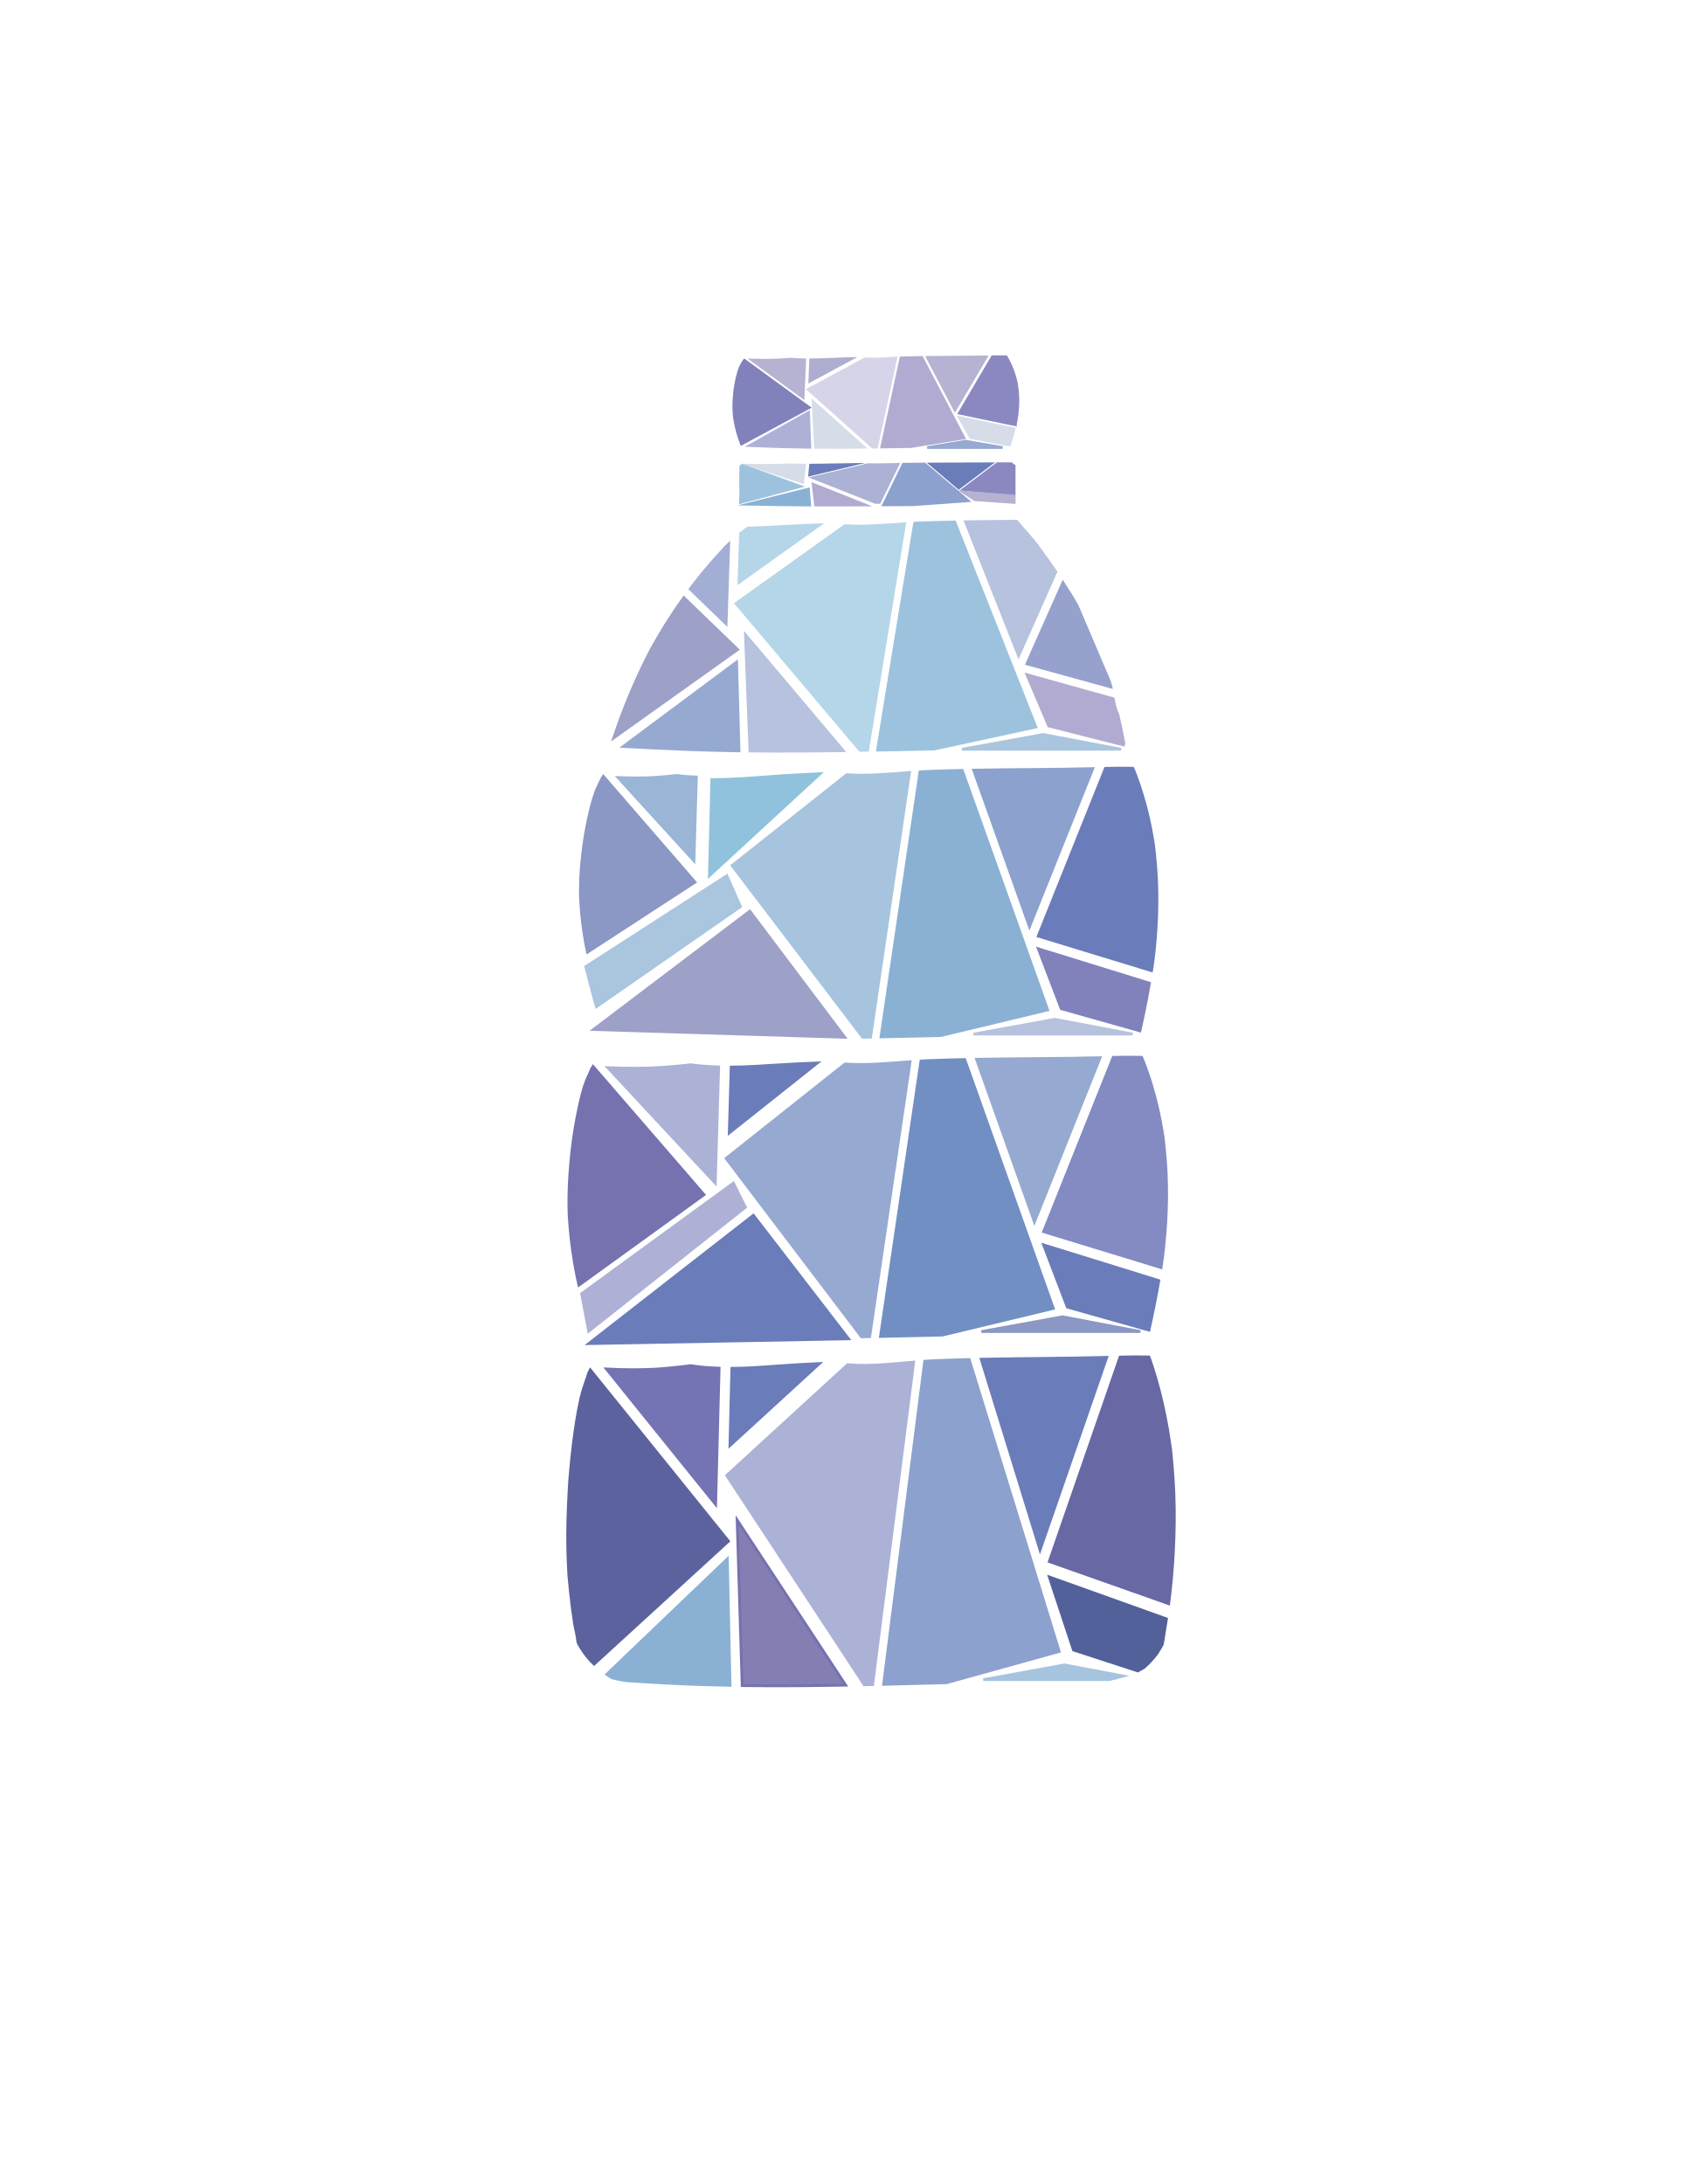
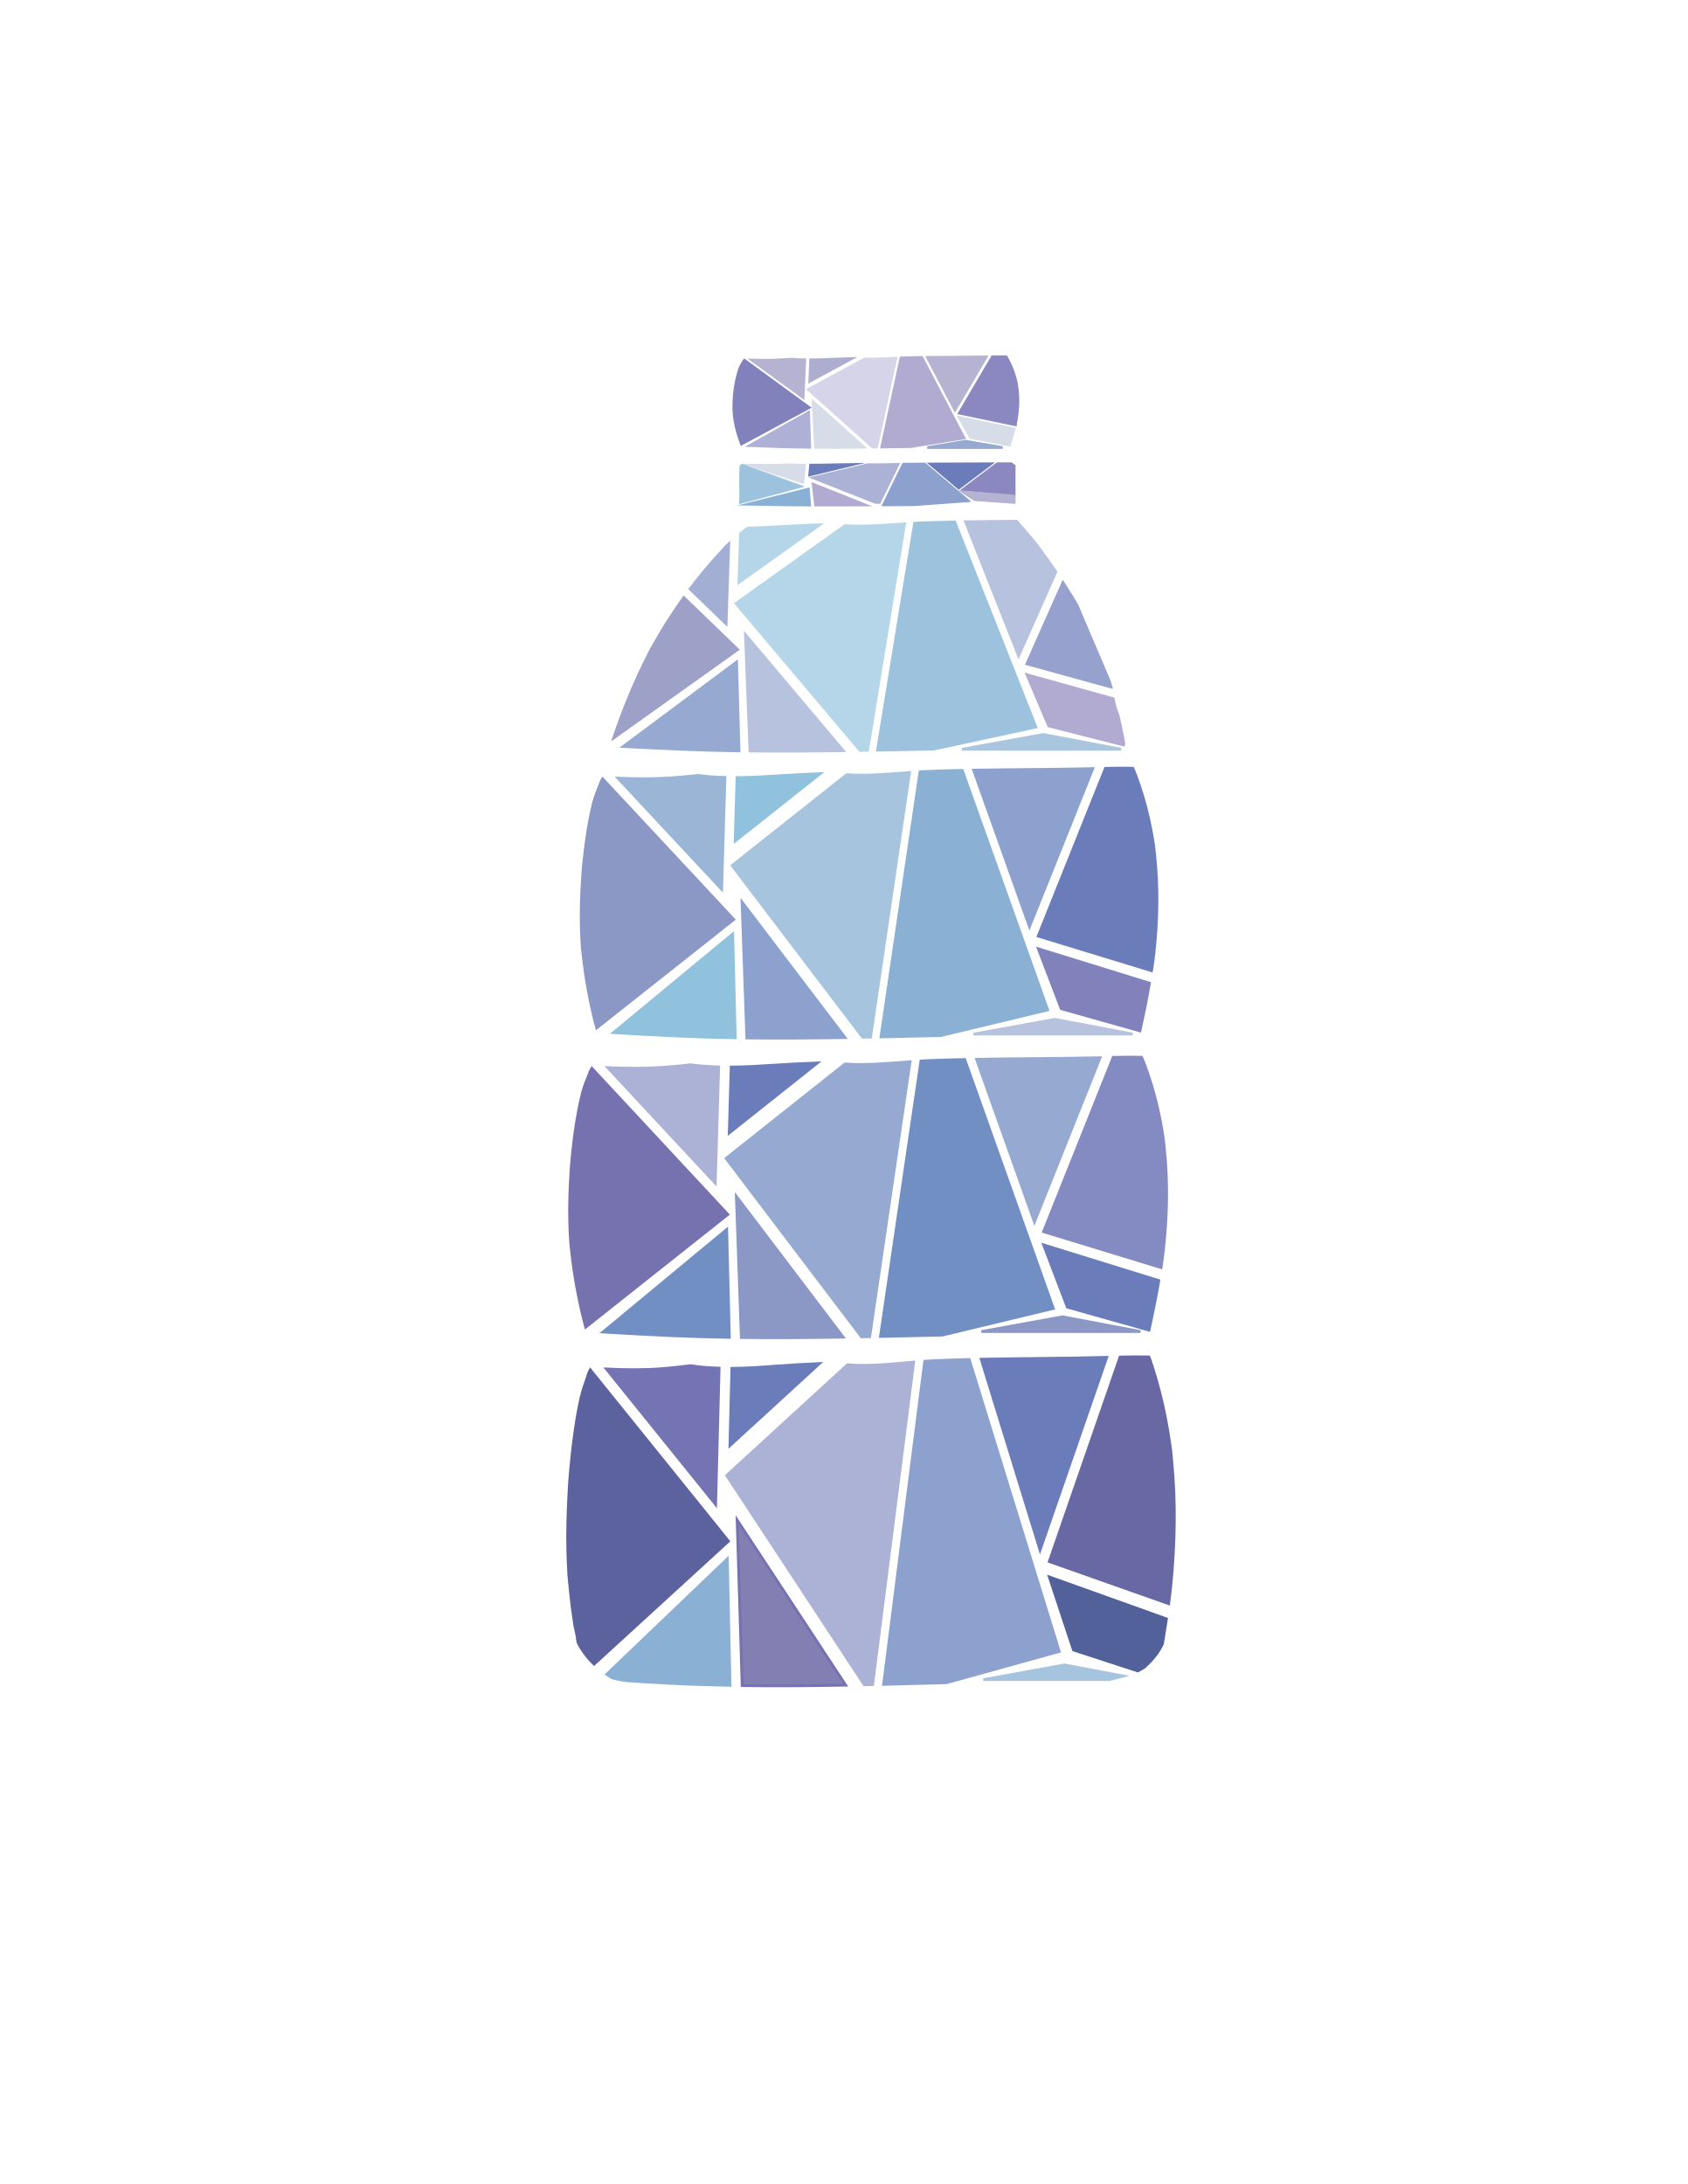
<svg xmlns="http://www.w3.org/2000/svg" version="1.1" x="0px" y="0px" width="612px" height="792px" viewBox="0 0 612 792" style="enable-background:new 0 0 612 792;" xml:space="preserve">
  <style type="text/css">
	.st0{fill:#9AB5D5;stroke:#9AB5D5;stroke-miterlimit:10;}
	.st1{fill:#91C2DD;stroke:#91C2DD;stroke-miterlimit:10;}
	.st2{fill:#A7C4DE;stroke:#A7C4DE;stroke-miterlimit:10;}
- 	.st3{fill:#9DA0C7;stroke:#9DA0C7;stroke-miterlimit:10;}
+ 	.st3{fill:#8CA1CD;stroke:#8CA1CD;stroke-miterlimit:10;}
	.st4{fill:#8AB1D4;stroke:#8AB1D4;stroke-miterlimit:10;}
- 	.st5{fill:#8CA1CD;stroke:#8CA1CD;stroke-miterlimit:10;}
- 	.st6{fill:#8B97C4;stroke:#8B97C4;stroke-miterlimit:10;}
- 	.st7{fill:#6A7CB9;stroke:#6A7CB9;stroke-miterlimit:10;}
- 	.st8{fill:#8182BC;stroke:#8182BC;stroke-miterlimit:10;}
- 	.st9{fill:#A2AED4;stroke:#A2AED4;stroke-miterlimit:10;}
- 	.st10{fill:#B5D6E8;stroke:#B5D6E8;stroke-miterlimit:10;}
- 	.st11{fill:#B6C2DE;stroke:#B6C2DE;stroke-miterlimit:10;}
- 	.st12{fill:#9DC2DD;stroke:#9DC2DD;stroke-miterlimit:10;}
+ 	.st5{fill:#8B97C4;stroke:#8B97C4;stroke-miterlimit:10;}
+ 	.st6{fill:#6A7CB9;stroke:#6A7CB9;stroke-miterlimit:10;}
+ 	.st7{fill:#8182BC;stroke:#8182BC;stroke-miterlimit:10;}
+ 	.st8{fill:#A2AED4;stroke:#A2AED4;stroke-miterlimit:10;}
+ 	.st9{fill:#B5D6E8;stroke:#B5D6E8;stroke-miterlimit:10;}
+ 	.st10{fill:#B6C2DE;stroke:#B6C2DE;stroke-miterlimit:10;}
+ 	.st11{fill:#9DC2DD;stroke:#9DC2DD;stroke-miterlimit:10;}
+ 	.st12{fill:#9DA0C7;stroke:#9DA0C7;stroke-miterlimit:10;}
	.st13{fill:#95A9D1;stroke:#95A9D1;stroke-miterlimit:10;}
	.st14{fill:#96A1CD;stroke:#96A1CD;stroke-miterlimit:10;}
	.st15{fill:#B2ABD1;stroke:#B2ABD1;stroke-miterlimit:10;}
	.st16{fill:#ABB2D6;stroke:#ABB2D6;stroke-miterlimit:10;}
	.st17{fill:#96A9D1;stroke:#96A9D1;stroke-miterlimit:10;}
	.st18{fill:#718FC3;stroke:#718FC3;stroke-miterlimit:10;}
	.st19{fill:#7671AF;stroke:#7671AF;stroke-miterlimit:10;}
- 	.st20{fill:#AEB1D5;stroke:#AEB1D5;stroke-miterlimit:10;}
- 	.st21{fill:#848AC2;stroke:#848AC2;stroke-miterlimit:10;}
- 	.st22{fill:#7473B3;stroke:#7473B3;stroke-miterlimit:10;}
- 	.st23{fill:#837FB2;stroke:#7671AF;stroke-miterlimit:10;}
- 	.st24{fill:#5C629D;stroke:#5C629D;stroke-miterlimit:10;}
- 	.st25{fill:#6868A5;stroke:#6868A5;stroke-miterlimit:10;}
- 	.st26{fill:#526199;stroke:#526199;stroke-miterlimit:10;}
- 	.st27{fill:#B5B2D2;stroke:#B5B2D2;stroke-miterlimit:10;}
- 	.st28{fill:#ADAECF;stroke:#ADAECF;stroke-miterlimit:10;}
- 	.st29{fill:#D6D4E8;stroke:#D6D4E8;stroke-miterlimit:10;}
- 	.st30{fill:#D6DDE9;stroke:#D6DDE9;stroke-miterlimit:10;}
+ 	.st20{fill:#848AC2;stroke:#848AC2;stroke-miterlimit:10;}
+ 	.st21{fill:#7473B3;stroke:#7473B3;stroke-miterlimit:10;}
+ 	.st22{fill:#837FB2;stroke:#7671AF;stroke-miterlimit:10;}
+ 	.st23{fill:#5C629D;stroke:#5C629D;stroke-miterlimit:10;}
+ 	.st24{fill:#6868A5;stroke:#6868A5;stroke-miterlimit:10;}
+ 	.st25{fill:#526199;stroke:#526199;stroke-miterlimit:10;}
+ 	.st26{fill:#B5B2D2;stroke:#B5B2D2;stroke-miterlimit:10;}
+ 	.st27{fill:#ADAECF;stroke:#ADAECF;stroke-miterlimit:10;}
+ 	.st28{fill:#D6D4E8;stroke:#D6D4E8;stroke-miterlimit:10;}
+ 	.st29{fill:#D6DDE9;stroke:#D6DDE9;stroke-miterlimit:10;}
+ 	.st30{fill:#AEB1D5;stroke:#AEB1D5;stroke-miterlimit:10;}
	.st31{fill:#8B88C1;stroke:#8B88C1;stroke-miterlimit:10;}
	.st32{fill:#AAC5DE;stroke:#AAC5DE;stroke-miterlimit:10;}
</style>
  <g id="Layer_1">
-     <path class="st0" d="M248.73,281.56c-0.22-0.01-0.44-0.03-0.66-0.05c-0.91-0.08-1.83-0.19-2.74-0.31   c-2.41,0.27-4.83,0.51-7.24,0.68c-4.66,0.32-9.35,0.27-14.02,0.07l27.56,30.25l0.88-30.44   C251.24,281.72,249.98,281.66,248.73,281.56z" />
-     <path class="st1" d="M277.92,281.72c-6.63,0.52-13.23,0.97-19.82,1.01l-0.88,34.83l40.16-37   C290.89,280.87,284.41,281.21,277.92,281.72z" />
+     <path class="st0" d="M257.71,281.68c-0.3-0.02-0.6-0.04-0.9-0.07c-1.25-0.11-2.49-0.25-3.74-0.42c-3.29,0.36-6.59,0.68-9.88,0.9   c-6.36,0.43-12.76,0.36-19.13,0.09l37.61,40.31l1.19-40.56C261.15,281.89,259.43,281.82,257.71,281.68z" />
+     <path class="st1" d="M282.45,281.32c-5.08,0.34-10.15,0.64-15.21,0.67l-0.68,22.99l30.82-24.42   C292.4,280.77,287.42,280.99,282.45,281.32z" />
    <path class="st2" d="M315.67,376.1l14.13-95.97c-7.59,0.56-15.18,1.33-22.77,0.79l-41.58,32.96l47.35,62.28   C313.75,376.14,314.71,376.12,315.67,376.1z" />
-     <polygon class="st3" points="271.87,330.41 215.19,373.34 306.33,376.16  " />
+     <path class="st3" d="M306.41,376.27l-37.35-49.13l1.73,49.27C282.66,376.55,294.53,376.46,306.41,376.27z" />
    <path class="st4" d="M341.07,375.55l38.82-9.32l-30.98-86.87c-4.09,0.09-8.18,0.2-12.27,0.36c-1.02,0.04-2.03,0.09-3.05,0.15   l-14.15,96.15C326.66,375.88,333.86,375.71,341.07,375.55z" />
-     <path class="st5" d="M353.03,279.28l20.25,56.78l22.96-57.33C381.84,279.06,367.43,279.03,353.03,279.28z" />
-     <path class="st6" d="M218.77,281.53c-0.15,0.21-0.29,0.42-0.44,0.64c-0.15,0.34-0.26,0.57-0.33,0.72   c-0.54,1.13-1.15,2.21-1.64,3.42c-0.34,0.85-1.01,3.46-0.32,0.72c-0.22,0.89-0.57,1.75-0.83,2.62c-0.95,3.19-1.72,6.49-2.37,9.83   c-0.33,1.67-0.61,3.34-0.89,5.03c0,0.01,0,0.01,0,0.02c-0.01,0.05-0.01,0.09-0.02,0.15c-0.09,0.62-0.18,1.24-0.26,1.87   c-0.55,4.14-0.99,8.29-1.15,12.48c-0.05,1.42-0.08,2.85-0.08,4.27c0,0.47,0.01,0.94,0.01,1.4c0,0.07,0.01,0.14,0.01,0.22   c0.12,2.15,0.22,4.28,0.42,6.41c0.22,2.36,0.51,4.7,0.86,7.01c0.15,0.97,0.31,1.94,0.48,2.91c0.09,0.48,0.17,0.96,0.26,1.44   c0.01,0.03,0.12,0.62,0.2,1.03c0.1,0.46,0.24,1.13,0.27,1.26c0.02,0.11,0.05,0.21,0.07,0.32l38.99-25.4L218.77,281.53z" />
-     <path class="st7" d="M417.67,351.21c0.04-0.28,0.27-1.86,0.4-2.76c0.09-0.76,0.33-2.77,0.37-3.1c0.31-2.89,0.56-5.78,0.74-8.68   c0.36-5.85,0.44-11.72,0.18-17.58c-0.15-3.23-0.41-6.45-0.75-9.67c-0.11-0.99-0.22-1.98-0.33-2.97c-0.06-0.31-0.24-1.5-0.37-2.28   c-0.87-5.23-2.05-10.41-3.57-15.48c-0.76-2.53-1.6-5.03-2.52-7.49c-0.28-0.74-1.85-4.35-0.42-1.12c-0.22-0.5-0.44-1-0.66-1.5   c-3.31-0.07-6.61-0.03-9.92,0.04l-24.37,60.85l41.08,12.54C417.58,351.75,417.63,351.48,417.67,351.21z" />
-     <path class="st8" d="M416.79,356.54l-40.31-12.48l8.31,21.73l28.54,8.04C414.61,368.09,415.79,362.34,416.79,356.54z" />
-     <path class="st9" d="M263.79,197.71c-0.89,0.83-1.67,1.75-2.48,2.62c-3.76,4.06-7.28,8.26-10.56,12.57   c-0.18,0.23-0.34,0.47-0.52,0.7l13.05,12.6l0.95-28.93C263.16,198.29,262.04,199.35,263.79,197.71z" />
-     <path class="st10" d="M271.13,191.49c-0.88,0.65-1.75,1.3-2.62,1.96l-0.58,17.76l29.28-20.9c-4.73,0.18-9.46,0.37-14.19,0.65   C279.04,191.2,275.08,191.41,271.13,191.49z" />
-     <path class="st10" d="M314.59,272.09l13.42-82.15c-7.21,0.48-14.42,1.14-21.64,0.68l-39.51,28.21l44.99,53.31   C312.76,272.12,313.68,272.11,314.59,272.09z" />
-     <path class="st11" d="M305.78,272.23l-35.49-42.06l1.64,42.18C283.21,272.47,294.5,272.4,305.78,272.23z" />
-     <path class="st12" d="M338.72,271.62l36.89-7.97l-29.43-74.36c-3.89,0.08-7.77,0.17-11.66,0.31c-0.96,0.03-1.93,0.08-2.89,0.13   l-13.45,82.3C325.02,271.9,331.87,271.75,338.72,271.62z" />
-     <path class="st11" d="M376.43,198.33c-2.32-3.14-5.21-6.18-7.85-9.32c-6.16,0.05-12.33,0.1-18.49,0.2l19.24,48.61l13.53-30.45   C380.78,204.33,378.63,201.32,376.43,198.33z" />
-     <path class="st3" d="M241.6,226.15c-1.45,2.32-2.84,4.67-4.18,7.03c-0.52,0.92-1.08,1.86-1.57,2.8c0.31-0.59,0.65-1.23-0.04,0.12   c-0.26,0.51-0.53,1.01-0.78,1.52c-4.98,9.77-9.07,19.79-12.49,29.96l44.93-32.03l-19.52-18.85   C245.71,219.81,243.6,222.96,241.6,226.15z" />
+     <path class="st3" d="M353.03,279.28l20.25,56.78l22.96-57.33C381.84,279.06,367.43,279.03,353.03,279.28z" />
+     <path class="st5" d="M218.51,282.44c-0.18,0.31-0.35,0.62-0.53,0.94c-0.17,0.49-0.29,0.83-0.38,1.05   c-0.63,1.65-1.34,3.22-1.88,4.97c-0.38,1.22-1.04,4.96-0.36,1.04c-0.22,1.27-0.61,2.51-0.88,3.77c-0.98,4.58-1.72,9.3-2.3,14.06   c-0.29,2.38-0.53,4.77-0.76,7.16c0,0.01,0,0.02,0,0.03c0,0.07-0.01,0.13-0.02,0.21c-0.07,0.88-0.13,1.77-0.18,2.65   c-0.37,5.88-0.6,11.76-0.45,17.68c0.05,2.01,0.14,4.02,0.26,6.02c0.04,0.66,0.09,1.32,0.13,1.97c0.01,0.09,0.02,0.2,0.04,0.31   c0.34,3.01,0.67,6.01,1.11,8.98c0.5,3.31,1.09,6.57,1.75,9.8c0.28,1.36,0.58,2.71,0.89,4.05c0.16,0.67,0.31,1.34,0.47,2.01   c0.01,0.04,0.22,0.86,0.36,1.43c0.17,0.64,0.42,1.56,0.47,1.75c0.04,0.15,0.08,0.29,0.12,0.44l49.69-39.32L218.51,282.44z" />
+     <path class="st1" d="M245.74,375.72c6.96,0.31,13.91,0.51,20.87,0.63l-0.93-37.65l-43.26,35.78   C230.2,374.95,237.97,375.37,245.74,375.72z" />
+     <path class="st6" d="M417.67,351.21c0.04-0.28,0.27-1.86,0.4-2.76c0.09-0.76,0.33-2.77,0.37-3.1c0.31-2.89,0.56-5.78,0.74-8.68   c0.36-5.85,0.44-11.72,0.18-17.58c-0.15-3.23-0.41-6.45-0.75-9.67c-0.11-0.99-0.22-1.98-0.33-2.97c-0.06-0.31-0.24-1.5-0.37-2.28   c-0.87-5.23-2.05-10.41-3.57-15.48c-0.76-2.53-1.6-5.03-2.52-7.49c-0.28-0.74-1.85-4.35-0.42-1.12c-0.22-0.5-0.44-1-0.66-1.5   c-3.31-0.07-6.61-0.03-9.92,0.04l-24.37,60.85l41.08,12.54C417.58,351.75,417.63,351.48,417.67,351.21z" />
+     <path class="st7" d="M416.79,356.54l-40.31-12.48l8.31,21.73l28.54,8.04C414.61,368.09,415.79,362.34,416.79,356.54z" />
+     <path class="st8" d="M263.79,197.71c-0.89,0.83-1.67,1.75-2.48,2.62c-3.76,4.06-7.28,8.26-10.56,12.57   c-0.18,0.23-0.34,0.47-0.52,0.7l13.05,12.6l0.95-28.93C263.16,198.29,262.04,199.35,263.79,197.71z" />
+     <path class="st9" d="M271.13,191.49c-0.88,0.65-1.75,1.3-2.62,1.96l-0.58,17.76l29.28-20.9c-4.73,0.18-9.46,0.37-14.19,0.65   C279.04,191.2,275.08,191.41,271.13,191.49z" />
+     <path class="st9" d="M314.59,272.09l13.42-82.15c-7.21,0.48-14.42,1.14-21.64,0.68l-39.51,28.21l44.99,53.31   C312.76,272.12,313.68,272.11,314.59,272.09z" />
+     <path class="st10" d="M305.78,272.23l-35.49-42.06l1.64,42.18C283.21,272.47,294.5,272.4,305.78,272.23z" />
+     <path class="st11" d="M338.72,271.62l36.89-7.97l-29.43-74.36c-3.89,0.08-7.77,0.17-11.66,0.31c-0.96,0.03-1.93,0.08-2.89,0.13   l-13.45,82.3C325.02,271.9,331.87,271.75,338.72,271.62z" />
+     <path class="st10" d="M376.43,198.33c-2.32-3.14-5.21-6.18-7.85-9.32c-6.16,0.05-12.33,0.1-18.49,0.2l19.24,48.61l13.53-30.45   C380.78,204.33,378.63,201.32,376.43,198.33z" />
+     <path class="st12" d="M241.6,226.15c-1.45,2.32-2.84,4.67-4.18,7.03c-0.52,0.92-1.08,1.86-1.57,2.8c0.31-0.59,0.65-1.23-0.04,0.12   c-0.26,0.51-0.53,1.01-0.78,1.52c-4.98,9.77-9.07,19.79-12.49,29.96l44.93-32.03l-19.52-18.85   C245.71,219.81,243.6,222.96,241.6,226.15z" />
    <path class="st13" d="M248.14,271.76c6.61,0.27,13.22,0.44,19.83,0.54l-0.89-32.22l-41.1,30.63   C233.37,271.1,240.76,271.46,248.14,271.76z" />
    <path class="st14" d="M400.65,243.31c-3.39-7.91-6.74-15.83-10.12-23.74c-0.03-0.05-0.04-0.09-0.07-0.13   c-0.21-0.38-0.42-0.75-0.65-1.13c-0.55-0.93-1.12-1.85-1.68-2.77c-0.88-1.43-1.78-2.86-2.7-4.27l-13.1,29.47l30.53,8.4   C402.39,247.14,401.48,245.24,400.65,243.31z" />
    <path class="st15" d="M405.36,259.23c-0.62-1.41-1.11-2.87-1.44-4.42c-0.1-0.47-0.19-0.95-0.28-1.42l-31.28-8.72l7.9,18.6   l27.12,6.88c0.04-0.17,0.08-0.34,0.12-0.52c-0.11-0.65-0.22-1.3-0.34-1.94C406.63,264.86,406.01,262.04,405.36,259.23z" />
    <path class="st16" d="M255.25,386.62c-0.31-0.02-0.62-0.04-0.93-0.07c-1.29-0.11-2.58-0.26-3.87-0.43   c-3.41,0.37-6.83,0.71-10.25,0.94c-6.6,0.45-13.23,0.37-19.84,0.1l38.99,41.89l1.24-42.14   C258.8,386.84,257.02,386.76,255.25,386.62z" />
-     <path class="st7" d="M280.89,386.25c-5.27,0.36-10.52,0.66-15.77,0.7l-0.7,23.89l31.95-25.38   C291.21,385.67,286.05,385.9,280.89,386.25z" />
+     <path class="st6" d="M280.89,386.25c-5.27,0.36-10.52,0.66-15.77,0.7l-0.7,23.89l31.95-25.38   C291.21,385.67,286.05,385.9,280.89,386.25z" />
    <path class="st17" d="M315.35,484.73l14.65-99.72c-7.87,0.58-15.74,1.38-23.61,0.82l-43.12,34.24l49.09,64.71   C313.35,484.77,314.35,484.75,315.35,484.73z" />
+     <path class="st5" d="M305.73,484.9L267,433.85l1.79,51.2C281.11,485.19,293.42,485.1,305.73,484.9z" />
    <path class="st18" d="M341.68,484.16l40.25-9.68l-32.12-90.26c-4.24,0.09-8.48,0.21-12.72,0.37c-1.05,0.04-2.11,0.1-3.16,0.16   l-14.68,99.9C326.73,484.49,334.2,484.32,341.68,484.16z" />
    <path class="st13" d="M354.08,384.13l21,59l23.81-59.57C383.95,383.9,369.01,383.86,354.08,384.13z" />
-     <path class="st19" d="M215.04,386.73c-0.17,0.26-0.34,0.54-0.5,0.81c-0.16,0.43-0.29,0.72-0.38,0.91c-0.61,1.42-1.3,2.79-1.84,4.3   c-0.38,1.06-1.1,4.33-0.36,0.9c-0.24,1.11-0.63,2.19-0.91,3.28c-1.03,3.99-1.85,8.12-2.54,12.28c-0.34,2.08-0.63,4.17-0.92,6.27   c0,0.01,0,0.01,0,0.02c-0.01,0.06-0.01,0.12-0.02,0.18c-0.09,0.77-0.17,1.55-0.26,2.32c-0.54,5.16-0.95,10.33-1.03,15.53   c-0.03,1.77-0.02,3.54,0.02,5.3c0.01,0.58,0.03,1.16,0.05,1.74c0.01,0.08,0.01,0.17,0.02,0.27c0.19,2.66,0.37,5.31,0.66,7.94   c0.32,2.93,0.73,5.82,1.2,8.68c0.2,1.2,0.41,2.4,0.64,3.59c0.11,0.6,0.23,1.19,0.35,1.78c0.01,0.03,0.16,0.76,0.27,1.27   c0.13,0.57,0.32,1.39,0.35,1.55c0.03,0.13,0.06,0.26,0.09,0.39l45.35-32.8L215.04,386.73z" />
-     <polygon class="st20" points="210.88,469.15 213.45,482.76 270.29,437.79 265.92,429.03  " />
-     <path class="st21" d="M421.1,458.87c0.04-0.29,0.28-1.93,0.42-2.87c0.09-0.79,0.35-2.88,0.38-3.22c0.32-3,0.58-6.01,0.77-9.02   c0.38-6.08,0.46-12.18,0.19-18.27c-0.15-3.36-0.42-6.7-0.78-10.05c-0.11-1.03-0.22-2.06-0.35-3.09c-0.06-0.32-0.25-1.56-0.38-2.37   c-0.9-5.44-2.13-10.82-3.7-16.09c-0.78-2.62-1.65-5.22-2.61-7.79c-0.29-0.77-1.91-4.51-0.44-1.16c-0.23-0.52-0.45-1.04-0.68-1.55   c-3.43-0.07-6.86-0.04-10.28,0.04l-25.26,63.22l42.6,13.03C421.01,459.42,421.06,459.15,421.1,458.87z" />
-     <path class="st7" d="M420.19,464.4l-41.8-12.97l8.62,22.58l29.6,8.35C417.93,476.41,419.15,470.42,420.19,464.4z" />
-     <path class="st22" d="M255.33,495.83c-0.32-0.02-0.63-0.05-0.95-0.09c-1.31-0.13-2.62-0.31-3.94-0.51   c-3.47,0.43-6.94,0.83-10.41,1.1c-6.7,0.52-13.44,0.44-20.16,0.11l39.62,49.13l1.26-49.43   C258.95,496.08,257.14,495.99,255.33,495.83z" />
-     <path class="st7" d="M281.39,495.39c-5.36,0.42-10.7,0.78-16.02,0.82l-0.71,28.02l32.47-29.76   C291.88,494.71,286.64,494.98,281.39,495.39z" />
+     <path class="st19" d="M214.6,387.41c-0.19,0.32-0.37,0.65-0.55,0.98c-0.17,0.51-0.3,0.86-0.4,1.09c-0.65,1.71-1.39,3.35-1.95,5.16   c-0.39,1.27-1.08,5.15-0.37,1.08c-0.23,1.32-0.63,2.61-0.91,3.91c-1.02,4.76-1.79,9.66-2.39,14.61c-0.3,2.47-0.54,4.95-0.78,7.44   c0,0.01,0,0.02,0,0.03c-0.01,0.07-0.01,0.14-0.02,0.22c-0.07,0.92-0.13,1.83-0.19,2.75c-0.39,6.11-0.63,12.22-0.47,18.37   c0.05,2.09,0.14,4.18,0.27,6.26c0.04,0.68,0.09,1.37,0.14,2.05c0.01,0.1,0.02,0.2,0.04,0.32c0.35,3.13,0.69,6.24,1.15,9.34   c0.52,3.43,1.13,6.83,1.82,10.18c0.29,1.41,0.6,2.81,0.92,4.21c0.16,0.7,0.32,1.39,0.49,2.09c0.01,0.04,0.22,0.89,0.37,1.49   c0.18,0.66,0.44,1.63,0.49,1.81c0.04,0.15,0.09,0.3,0.13,0.46l51.52-40.85L214.6,387.41z" />
+     <path class="st18" d="M242.83,484.33c7.21,0.32,14.43,0.53,21.64,0.65l-0.97-39.12l-44.85,37.18   C226.71,483.53,234.77,483.97,242.83,484.33z" />
+     <path class="st20" d="M421.1,458.87c0.04-0.29,0.28-1.93,0.42-2.87c0.09-0.79,0.35-2.88,0.38-3.22c0.32-3,0.58-6.01,0.77-9.02   c0.38-6.08,0.46-12.18,0.19-18.27c-0.15-3.36-0.42-6.7-0.78-10.05c-0.11-1.03-0.22-2.06-0.35-3.09c-0.06-0.32-0.25-1.56-0.38-2.37   c-0.9-5.44-2.13-10.82-3.7-16.09c-0.78-2.62-1.65-5.22-2.61-7.79c-0.29-0.77-1.91-4.51-0.44-1.16c-0.23-0.52-0.45-1.04-0.68-1.55   c-3.43-0.07-6.86-0.04-10.28,0.04l-25.26,63.22l42.6,13.03C421.01,459.42,421.06,459.15,421.1,458.87z" />
+     <path class="st6" d="M420.19,464.4l-41.8-12.97l8.62,22.58l29.6,8.35C417.93,476.41,419.15,470.42,420.19,464.4z" />
+     <path class="st21" d="M255.33,495.83c-0.32-0.02-0.63-0.05-0.95-0.09c-1.31-0.13-2.62-0.31-3.94-0.51   c-3.47,0.43-6.94,0.83-10.41,1.1c-6.7,0.52-13.44,0.44-20.16,0.11l39.62,49.13l1.26-49.43   C258.95,496.08,257.14,495.99,255.33,495.83z" />
+     <path class="st6" d="M281.39,495.39c-5.36,0.42-10.7,0.78-16.02,0.82l-0.71,28.02l32.47-29.76   C291.88,494.71,286.64,494.98,281.39,495.39z" />
    <path class="st16" d="M316.41,610.9l14.89-116.96c-8,0.68-16,1.62-23.99,0.96l-43.82,40.16l49.89,75.9   C314.38,610.94,315.39,610.92,316.41,610.9z" />
-     <path class="st23" d="M306.64,611.1l-39.36-59.88l1.82,60.05C281.61,611.44,294.13,611.33,306.64,611.1z" />
-     <path class="st5" d="M343.17,610.23l40.91-11.35L351.43,493c-4.31,0.11-8.62,0.24-12.93,0.44c-1.07,0.05-2.14,0.11-3.21,0.19   l-14.91,117.18C327.98,610.62,335.57,610.42,343.17,610.23z" />
-     <path class="st7" d="M355.77,492.9l21.34,69.2l24.19-69.88C386.12,492.63,370.94,492.59,355.77,492.9z" />
-     <path class="st24" d="M214.03,496.75c-0.19,0.37-0.37,0.76-0.56,1.14c-0.17,0.6-0.31,1.01-0.4,1.28c-0.66,2.01-1.41,3.93-1.98,6.05   c-0.4,1.49-1.1,6.05-0.38,1.26c-0.23,1.55-0.64,3.06-0.92,4.59c-1.04,5.58-1.81,11.33-2.43,17.13c-0.31,2.9-0.55,5.81-0.8,8.72   c0,0.01,0,0.02,0,0.03c-0.01,0.08-0.01,0.16-0.02,0.25c-0.07,1.08-0.13,2.15-0.19,3.23c-0.39,7.17-0.64,14.34-0.48,21.55   c0.05,2.45,0.15,4.9,0.28,7.34c0.04,0.8,0.1,1.6,0.14,2.41c0.01,0.11,0.02,0.24,0.04,0.38c0.36,3.67,0.7,7.32,1.17,10.95   c0.28,2.14,0.59,4.27,0.92,6.39c0.48,1.95,0.86,3.94,1.1,5.88c0.1,0.28,0.2,0.57,0.3,0.86c1.22,2.1,2.59,4.1,4.22,5.89   c0.39,0.42,0.85,0.9,1.37,1.4l48.73-44.6L214.03,496.75z" />
+     <path class="st22" d="M306.64,611.1l-39.36-59.88l1.82,60.05C281.61,611.44,294.13,611.33,306.64,611.1z" />
+     <path class="st3" d="M343.17,610.23l40.91-11.35L351.43,493c-4.31,0.11-8.62,0.24-12.93,0.44c-1.07,0.05-2.14,0.11-3.21,0.19   l-14.91,117.18C327.98,610.62,335.57,610.42,343.17,610.23z" />
+     <path class="st6" d="M355.77,492.9l21.34,69.2l24.19-69.88C386.12,492.63,370.94,492.59,355.77,492.9z" />
+     <path class="st23" d="M214.03,496.75c-0.19,0.37-0.37,0.76-0.56,1.14c-0.17,0.6-0.31,1.01-0.4,1.28c-0.66,2.01-1.41,3.93-1.98,6.05   c-0.4,1.49-1.1,6.05-0.38,1.26c-0.23,1.55-0.64,3.06-0.92,4.59c-1.04,5.58-1.81,11.33-2.43,17.13c-0.31,2.9-0.55,5.81-0.8,8.72   c0,0.01,0,0.02,0,0.03c-0.01,0.08-0.01,0.16-0.02,0.25c-0.07,1.08-0.13,2.15-0.19,3.23c-0.39,7.17-0.64,14.34-0.48,21.55   c0.05,2.45,0.15,4.9,0.28,7.34c0.04,0.8,0.1,1.6,0.14,2.41c0.01,0.11,0.02,0.24,0.04,0.38c0.36,3.67,0.7,7.32,1.17,10.95   c0.28,2.14,0.59,4.27,0.92,6.39c0.48,1.95,0.86,3.94,1.1,5.88c0.1,0.28,0.2,0.57,0.3,0.86c1.22,2.1,2.59,4.1,4.22,5.89   c0.39,0.42,0.85,0.9,1.37,1.4l48.73-44.6L214.03,496.75z" />
    <path class="st4" d="M263.73,565.31l-43.76,41.87c0.65,0.45,1.31,0.88,1.99,1.27c1.83,0.48,3.71,0.85,5.62,1.07   c5.05,0.33,10.1,0.64,15.15,0.9c7.33,0.38,14.66,0.62,21.99,0.76L263.73,565.31z" />
-     <path class="st25" d="M423.87,580.57c0.05-0.34,0.28-2.27,0.42-3.36c0.09-0.93,0.35-3.38,0.39-3.78c0.33-3.52,0.59-7.05,0.78-10.58   c0.38-7.13,0.47-14.29,0.19-21.43c-0.15-3.94-0.43-7.86-0.79-11.78c-0.11-1.21-0.23-2.41-0.35-3.62c-0.06-0.38-0.25-1.83-0.39-2.78   c-0.91-6.38-2.16-12.69-3.76-18.87c-0.8-3.08-1.68-6.13-2.65-9.13c-0.29-0.9-1.95-5.3-0.44-1.36c-0.23-0.61-0.46-1.22-0.69-1.82   c-3.48-0.08-6.97-0.04-10.45,0.05l-25.67,74.16l43.29,15.29C423.78,581.22,423.83,580.89,423.87,580.57z" />
-     <path class="st26" d="M414.77,604.7c1.77-1.55,3.37-3.25,4.74-5.13c0.71-1.1,1.41-2.21,1.98-3.4c0.52-3.03,1.01-6.06,1.47-9.1   l-42.48-15.21l8.76,26.49l23.32,7.6C413.31,605.55,414.04,605.14,414.77,604.7z" />
-     <path class="st27" d="M289.25,130.41c-0.15-0.01-0.3-0.01-0.44-0.02c-0.61-0.04-1.23-0.09-1.84-0.14c-1.62,0.12-3.25,0.23-4.88,0.3   c-3.14,0.14-6.29,0.12-9.44,0.03l18.55,13.54l0.59-13.63C290.95,130.48,290.1,130.45,289.25,130.41z" />
-     <path class="st28" d="M301.45,130.29c-2.51,0.12-5.01,0.21-7.5,0.22l-0.33,7.72l15.2-8.2C306.36,130.1,303.91,130.17,301.45,130.29   z" />
-     <path class="st29" d="M317.85,162.13l6.97-32.24c-3.74,0.19-7.49,0.45-11.23,0.27l-20.51,11.07l23.36,20.92   C316.9,162.14,317.37,162.13,317.85,162.13z" />
-     <path class="st30" d="M313.27,162.18l-18.43-16.51l0.85,16.55C301.56,162.28,307.41,162.25,313.27,162.18z" />
+     <path class="st24" d="M423.87,580.57c0.05-0.34,0.28-2.27,0.42-3.36c0.09-0.93,0.35-3.38,0.39-3.78c0.33-3.52,0.59-7.05,0.78-10.58   c0.38-7.13,0.47-14.29,0.19-21.43c-0.15-3.94-0.43-7.86-0.79-11.78c-0.11-1.21-0.23-2.41-0.35-3.62c-0.06-0.38-0.25-1.83-0.39-2.78   c-0.91-6.38-2.16-12.69-3.76-18.87c-0.8-3.08-1.68-6.13-2.65-9.13c-0.29-0.9-1.95-5.3-0.44-1.36c-0.23-0.61-0.46-1.22-0.69-1.82   c-3.48-0.08-6.97-0.04-10.45,0.05l-25.67,74.16l43.29,15.29C423.78,581.22,423.83,580.89,423.87,580.57z" />
+     <path class="st25" d="M414.77,604.7c1.77-1.55,3.37-3.25,4.74-5.13c0.71-1.1,1.41-2.21,1.98-3.4c0.52-3.03,1.01-6.06,1.47-9.1   l-42.48-15.21l8.76,26.49l23.32,7.6C413.31,605.55,414.04,605.14,414.77,604.7z" />
+     <path class="st26" d="M289.25,130.41c-0.15-0.01-0.3-0.01-0.44-0.02c-0.61-0.04-1.23-0.09-1.84-0.14c-1.62,0.12-3.25,0.23-4.88,0.3   c-3.14,0.14-6.29,0.12-9.44,0.03l18.55,13.54l0.59-13.63C290.95,130.48,290.1,130.45,289.25,130.41z" />
+     <path class="st27" d="M301.45,130.29c-2.51,0.12-5.01,0.21-7.5,0.22l-0.33,7.72l15.2-8.2C306.36,130.1,303.91,130.17,301.45,130.29   z" />
+     <path class="st28" d="M317.85,162.13l6.97-32.24c-3.74,0.19-7.49,0.45-11.23,0.27l-20.51,11.07l23.36,20.92   C316.9,162.14,317.37,162.13,317.85,162.13z" />
+     <path class="st29" d="M313.27,162.18l-18.43-16.51l0.85,16.55C301.56,162.28,307.41,162.25,313.27,162.18z" />
    <path class="st15" d="M330.37,161.94l19.15-3.13l-15.28-29.18c-2.02,0.03-4.03,0.07-6.05,0.12c-0.5,0.01-1,0.03-1.5,0.05   l-6.98,32.3C323.26,162.05,326.82,161.99,330.37,161.94z" />
-     <path class="st27" d="M336.27,129.6l9.99,19.08l11.33-19.26C350.48,129.53,343.38,129.52,336.27,129.6z" />
-     <path class="st8" d="M269.92,130.66c-0.09,0.1-0.18,0.21-0.26,0.32c-0.08,0.17-0.14,0.28-0.19,0.35c-0.31,0.55-0.66,1.08-0.93,1.67   c-0.19,0.41-0.51,1.67-0.18,0.35c-0.11,0.43-0.3,0.84-0.43,1.27c-0.49,1.54-0.85,3.12-1.14,4.72c-0.14,0.8-0.26,1.6-0.37,2.4   c0,0,0,0.01,0,0.01c0,0.02,0,0.04-0.01,0.07c-0.03,0.3-0.06,0.59-0.09,0.89c-0.18,1.98-0.3,3.95-0.22,5.94   c0.02,0.68,0.07,1.35,0.13,2.02c0.02,0.22,0.04,0.44,0.07,0.66c0.01,0.03,0.01,0.07,0.02,0.1c0.17,1.01,0.33,2.02,0.55,3.02   c0.25,1.11,0.54,2.21,0.87,3.29c0.14,0.46,0.29,0.91,0.44,1.36c0.08,0.23,0.15,0.45,0.23,0.67c0,0.01,0.11,0.29,0.18,0.48   c0.08,0.21,0.21,0.53,0.23,0.59c0.02,0.05,0.04,0.1,0.06,0.15l24.51-13.21L269.92,130.66z" />
-     <path class="st20" d="M283.35,162c3.43,0.1,6.86,0.17,10.29,0.21l-0.46-12.65l-21.34,12.02C275.68,161.74,279.51,161.88,283.35,162   z" />
+     <path class="st26" d="M336.27,129.6l9.99,19.08l11.33-19.26C350.48,129.53,343.38,129.52,336.27,129.6z" />
+     <path class="st7" d="M269.92,130.66c-0.09,0.1-0.18,0.21-0.26,0.32c-0.08,0.17-0.14,0.28-0.19,0.35c-0.31,0.55-0.66,1.08-0.93,1.67   c-0.19,0.41-0.51,1.67-0.18,0.35c-0.11,0.43-0.3,0.84-0.43,1.27c-0.49,1.54-0.85,3.12-1.14,4.72c-0.14,0.8-0.26,1.6-0.37,2.4   c0,0,0,0.01,0,0.01c0,0.02,0,0.04-0.01,0.07c-0.03,0.3-0.06,0.59-0.09,0.89c-0.18,1.98-0.3,3.95-0.22,5.94   c0.02,0.68,0.07,1.35,0.13,2.02c0.02,0.22,0.04,0.44,0.07,0.66c0.01,0.03,0.01,0.07,0.02,0.1c0.17,1.01,0.33,2.02,0.55,3.02   c0.25,1.11,0.54,2.21,0.87,3.29c0.14,0.46,0.29,0.91,0.44,1.36c0.08,0.23,0.15,0.45,0.23,0.67c0,0.01,0.11,0.29,0.18,0.48   c0.08,0.21,0.21,0.53,0.23,0.59c0.02,0.05,0.04,0.1,0.06,0.15l24.51-13.21L269.92,130.66z" />
+     <path class="st30" d="M283.35,162c3.43,0.1,6.86,0.17,10.29,0.21l-0.46-12.65l-21.34,12.02C275.68,161.74,279.51,161.88,283.35,162   z" />
    <path class="st31" d="M368.16,153.77c0.02-0.09,0.13-0.63,0.2-0.93c0.04-0.26,0.16-0.93,0.18-1.04c0.15-0.97,0.28-1.94,0.37-2.92   c0.18-1.97,0.22-3.94,0.09-5.91c-0.07-1.09-0.2-2.17-0.37-3.25c-0.05-0.33-0.11-0.67-0.16-1c-0.03-0.1-0.12-0.5-0.18-0.77   c-0.43-1.76-1.01-3.5-1.76-5.2c-0.37-0.85-0.79-1.69-1.24-2.52c-0.14-0.25-0.91-1.46-0.21-0.37c-0.11-0.17-0.22-0.33-0.32-0.5   c-1.63-0.02-3.26-0.01-4.89,0.01l-12.02,20.44l20.27,4.21C368.11,153.94,368.14,153.86,368.16,153.77z" />
-     <path class="st30" d="M367.73,155.56l-19.89-4.19l4.1,7.3l14.08,2.7C366.65,159.44,367.23,157.5,367.73,155.56z" />
+     <path class="st29" d="M367.73,155.56l-19.89-4.19l4.1,7.3l14.08,2.7C366.65,159.44,367.23,157.5,367.73,155.56z" />
    <polygon class="st32" points="378.28,266.35 348.83,271.71 406.49,271.71  " />
    <polygon class="st13" points="350.18,160.01 336.22,162.3 363.55,162.3  " />
-     <polygon class="st11" points="382.48,369.64 353.04,374.99 410.69,374.99  " />
-     <polygon class="st6" points="385.28,477.51 355.84,482.87 413.5,482.87  " />
+     <polygon class="st10" points="382.48,369.64 353.04,374.99 410.69,374.99  " />
+     <polygon class="st5" points="385.28,477.51 355.84,482.87 413.5,482.87  " />
    <path class="st2" d="M402.83,608.93c1.5-0.34,3.01-0.71,4.5-1.13l-21.35-4.05l-29.45,5.36h45.77   C402.48,609.04,402.64,608.98,402.83,608.93z" />
-     <path class="st30" d="M289.09,168.64c-0.15,0-0.3-0.01-0.46-0.01c-0.63-0.02-1.26-0.04-1.89-0.06c-1.67,0.05-3.34,0.1-5.01,0.14   c-3.22,0.07-6.46,0.06-9.69,0.01l19.05,6.17l0.61-6.21C290.83,168.67,289.96,168.66,289.09,168.64z" />
-     <path class="st7" d="M301.62,168.58c-2.58,0.05-5.14,0.1-7.7,0.1l-0.34,3.52l15.61-3.74C306.66,168.5,304.14,168.53,301.62,168.58z   " />
+     <path class="st29" d="M289.09,168.64c-0.15,0-0.3-0.01-0.46-0.01c-0.63-0.02-1.26-0.04-1.89-0.06c-1.67,0.05-3.34,0.1-5.01,0.14   c-3.22,0.07-6.46,0.06-9.69,0.01l19.05,6.17l0.61-6.21C290.83,168.67,289.96,168.66,289.09,168.64z" />
+     <path class="st6" d="M301.62,168.58c-2.58,0.05-5.14,0.1-7.7,0.1l-0.34,3.52l15.61-3.74C306.66,168.5,304.14,168.53,301.62,168.58z   " />
    <path class="st16" d="M318.86,182.19l6.75-13.79c-3.63,0.08-7.26,0.19-10.89,0.11l-19.88,4.74l22.63,8.95   C317.94,182.2,318.4,182.2,318.86,182.19z" />
    <path class="st15" d="M313.76,183.13l-18.92-7.53l0.87,7.55C301.73,183.17,307.74,183.16,313.76,183.13z" />
-     <path class="st5" d="M331.32,183.02l19.67-1.43l-15.69-13.31c-2.07,0.01-4.14,0.03-6.21,0.05c-0.51,0.01-1.03,0.01-1.54,0.02   l-7.17,14.73C324.02,183.07,327.67,183.04,331.32,183.02z" />
-     <path class="st7" d="M337.38,168.27l10.26,8.7l11.63-8.78C351.97,168.24,344.68,168.23,337.38,168.27z" />
-     <path class="st12" d="M268.74,169.05c-0.03,0.03-0.07,0.06-0.1,0.08c0.01,0.5-0.04,1.04-0.05,1.53c-0.03,0.97-0.03,1.93-0.05,2.89   c-0.05,2.72,0.18,5.8-0.05,8.65l21.75-5.81l-21.09-7.64c-0.08,0.05-0.16,0.09-0.23,0.14C268.83,168.97,268.78,169.02,268.74,169.05   z" />
+     <path class="st3" d="M331.32,183.02l19.67-1.43l-15.69-13.31c-2.07,0.01-4.14,0.03-6.21,0.05c-0.51,0.01-1.03,0.01-1.54,0.02   l-7.17,14.73C324.02,183.07,327.67,183.04,331.32,183.02z" />
+     <path class="st6" d="M337.38,168.27l10.26,8.7l11.63-8.78C351.97,168.24,344.68,168.23,337.38,168.27z" />
+     <path class="st11" d="M268.74,169.05c-0.03,0.03-0.07,0.06-0.1,0.08c0.01,0.5-0.04,1.04-0.05,1.53c-0.03,0.97-0.03,1.93-0.05,2.89   c-0.05,2.72,0.18,5.8-0.05,8.65l21.75-5.81l-21.09-7.64c-0.08,0.05-0.16,0.09-0.23,0.14C268.83,168.97,268.78,169.02,268.74,169.05   z" />
    <path class="st4" d="M283.03,183.04c3.52,0.05,7.05,0.08,10.57,0.1l-0.47-5.77l-21.91,5.48   C275.15,182.92,279.09,182.99,283.03,183.04z" />
    <path class="st31" d="M367.7,169.03c-0.18-0.15-0.35-0.31-0.54-0.46c-0.14-0.11-0.94-0.67-0.21-0.17   c-0.11-0.08-0.22-0.15-0.33-0.23c-1.68-0.01-3.35-0.01-5.02,0.01l-12.34,9.32l18.46,1.7V169.03z" />
-     <polygon class="st27" points="367.73,179.88 349.26,178.45 353.47,181.2 367.73,182.2  " />
-     <path class="st32" d="M216.26,365.08l52.23-36.32l-4.95-11.2l-51.16,32.99C213.7,355.4,214.84,360.26,216.26,365.08z" />
-     <polygon class="st7" points="273.16,440.7 213.46,487.25 307.68,485.51  " />
+     <polygon class="st26" points="367.73,179.88 349.26,178.45 353.47,181.2 367.73,182.2  " />
  </g>
  <g id="Layer_2">
</g>
</svg>
